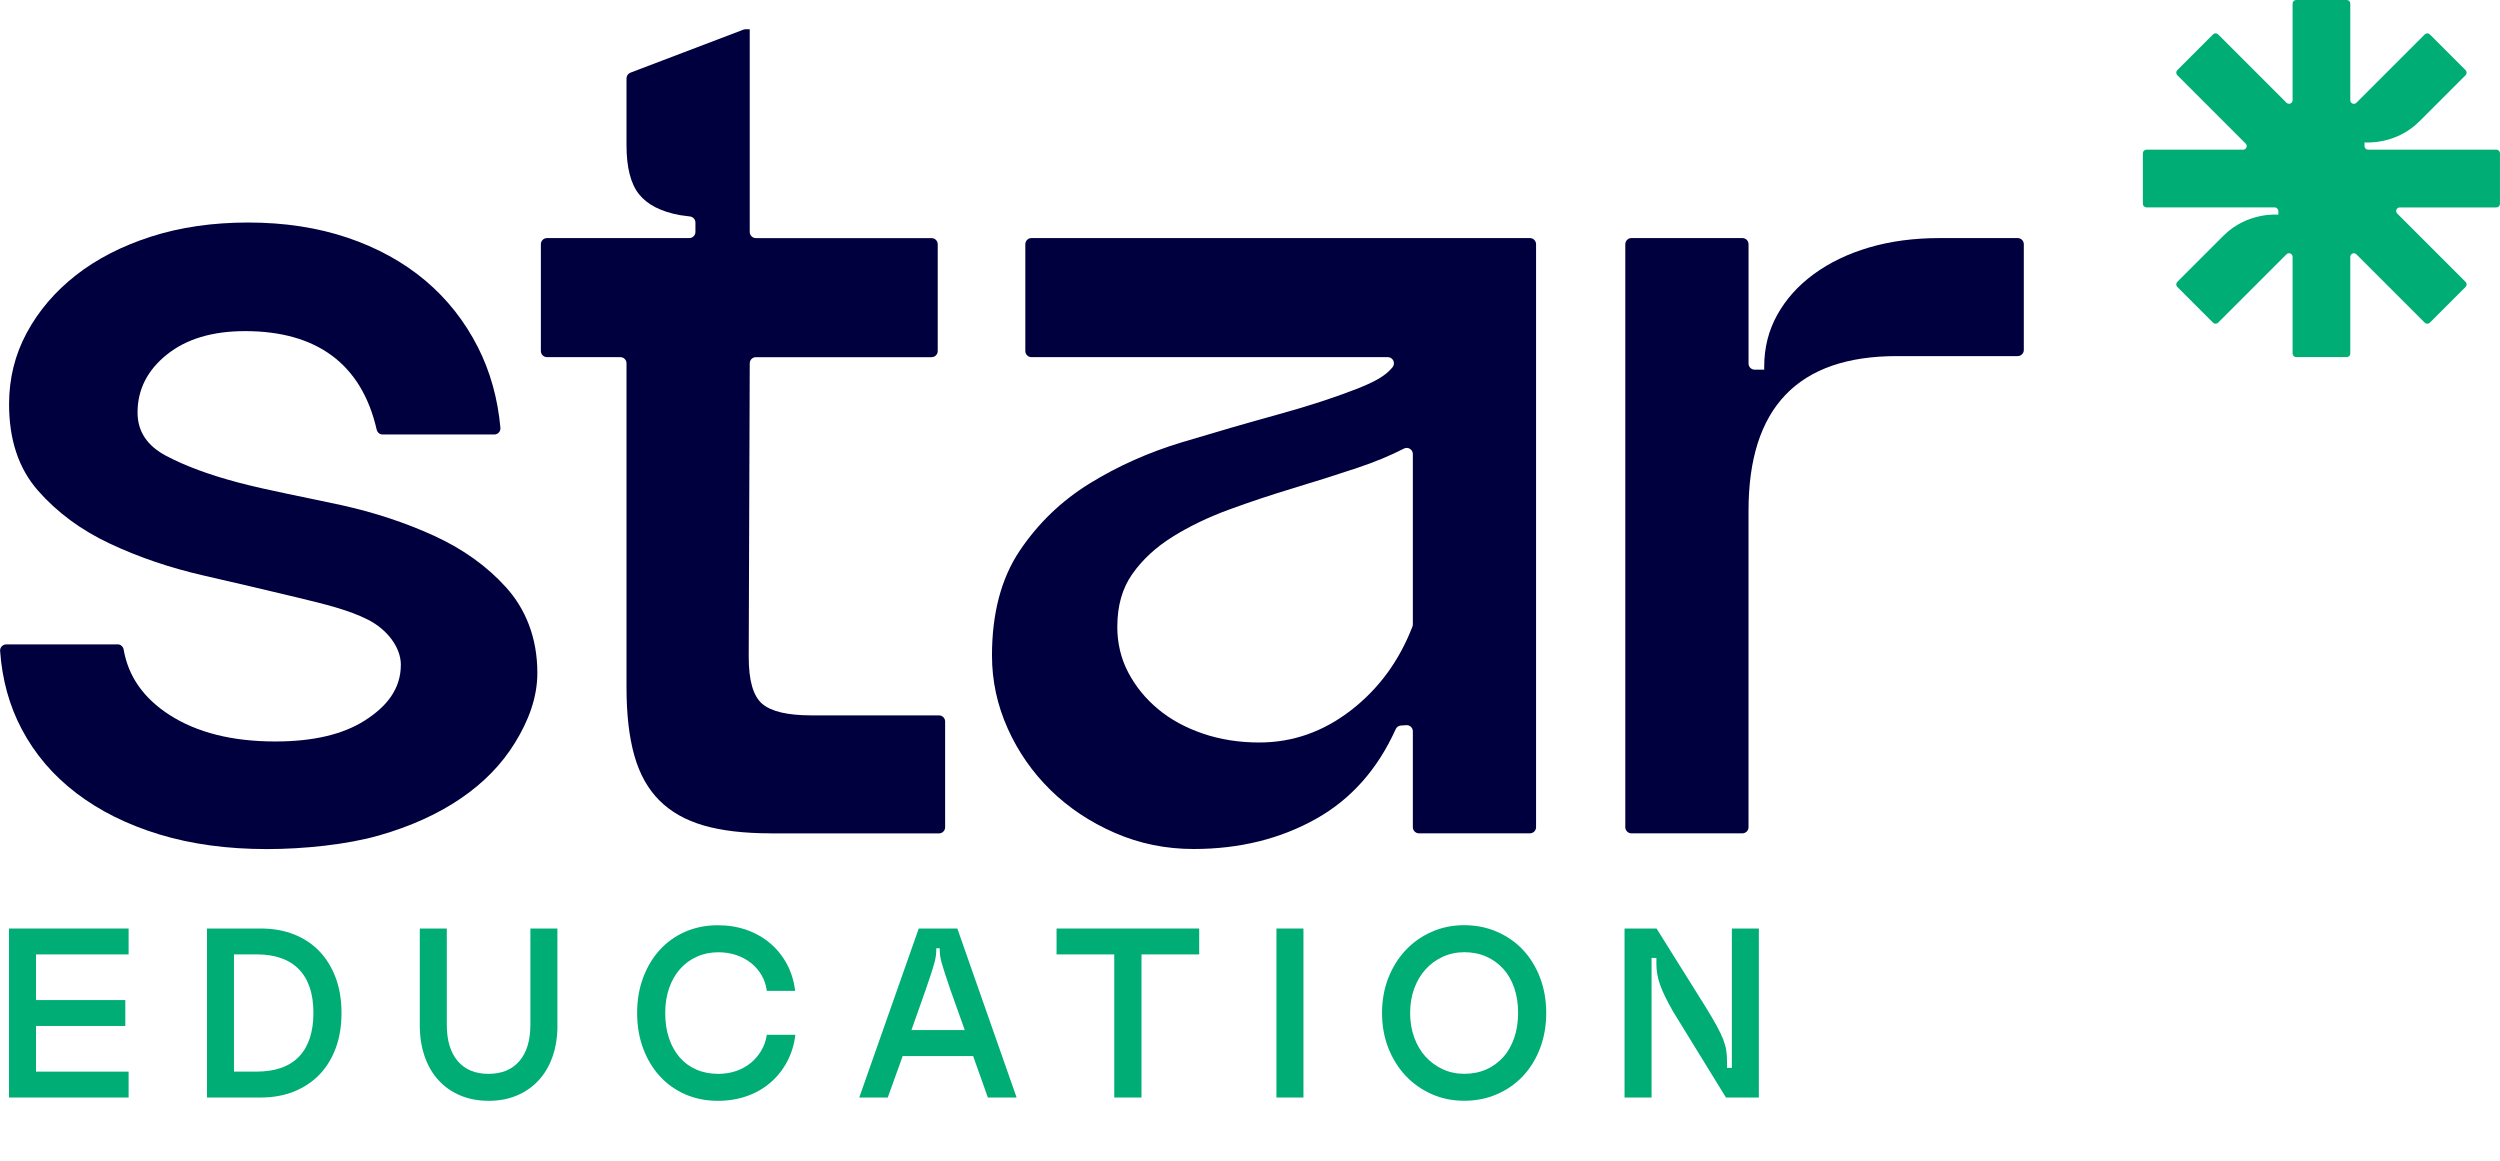
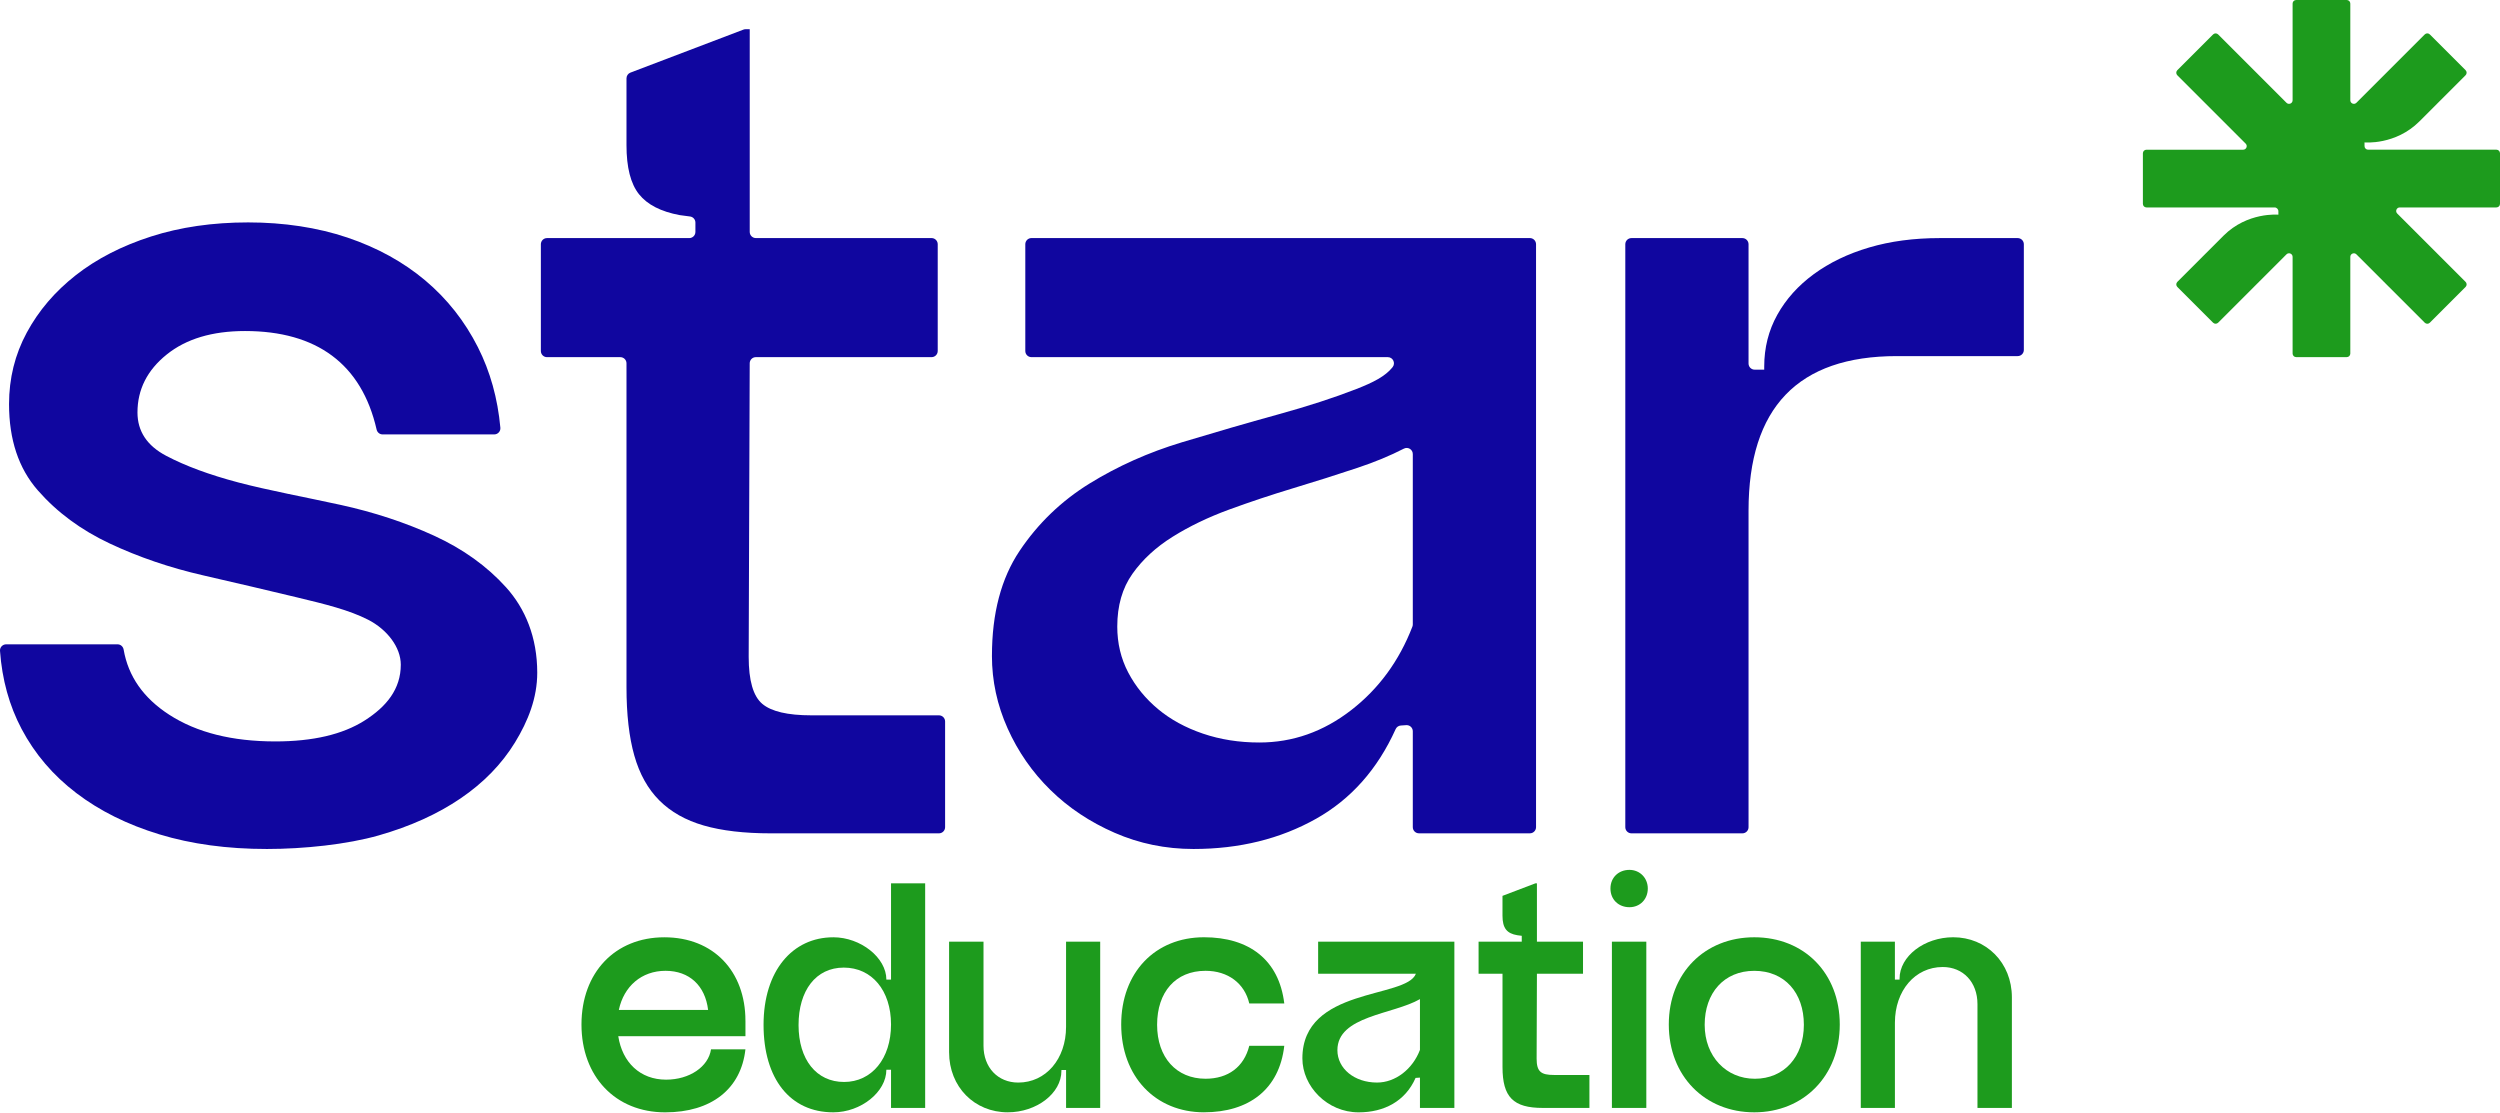
- <svg xmlns="http://www.w3.org/2000/svg" id="Layer_2" data-name="Layer 2" viewBox="0 0 93.183 43.239">
+ <svg xmlns="http://www.w3.org/2000/svg" id="Layer_2" data-name="Layer 2" viewBox="0 0 1415.75 629.9">
  <defs>
    <style>
      .cls-1 {
-         fill: #00003f;
+         fill: #10069f;
      }

      .cls-2 {
-         fill: #00ad75;
+         fill: #1d9b1d;
      }
    </style>
  </defs>
  <g id="Layer_1-2" data-name="Layer 1">
    <g>
-       <path class="cls-1" d="M36.974,24.444c0-1.582.344-2.886,1.031-3.912.687-1.025,1.557-1.862,2.608-2.511,1.051-.648,2.199-1.161,3.445-1.537,1.245-.376,2.433-.72,3.561-1.031s2.108-.629,2.939-.954c.627-.245,1.077-.472,1.349-.814.119-.151.013-.373-.179-.373h-13.282c-.126,0-.229-.102-.229-.229v-3.98c0-.126.102-.229.229-.229h18.579c.126,0,.229.102.229.229v21.729c0,.126-.102.229-.229.229h-4.135c-.126,0-.229-.102-.229-.229v-3.575c0-.132-.112-.237-.244-.228l-.203.014c-.084.006-.157.058-.192.135-.674,1.494-1.661,2.607-2.961,3.338-1.337.752-2.861,1.129-4.573,1.129-1.038,0-2.018-.201-2.939-.603-.921-.402-1.719-.934-2.394-1.596-.675-.662-1.207-1.427-1.596-2.296-.389-.869-.584-1.771-.584-2.705ZM41.645,23.354c0,.623.136,1.194.409,1.713.273.519.642.973,1.109,1.362.467.389,1.025.695,1.674.915.648.221,1.349.331,2.102.331,1.246,0,2.387-.402,3.425-1.207,1.026-.795,1.787-1.833,2.281-3.111.01-.027.016-.056.016-.086v-6.347c0-.17-.179-.282-.331-.204-.516.265-1.094.504-1.732.717-.778.26-1.576.513-2.394.759-.817.247-1.615.513-2.394.798-.778.286-1.479.623-2.102,1.012-.623.389-1.123.85-1.498,1.382-.377.532-.564,1.187-.564,1.966Z" />
-       <path class="cls-1" d="M28.723,31.061c-.986,0-1.816-.097-2.491-.292-.675-.195-1.226-.506-1.654-.934-.428-.428-.74-.986-.934-1.674-.195-.687-.292-1.537-.292-2.549v-12.071c0-.126-.102-.229-.229-.229h-2.734c-.126,0-.229-.102-.229-.229v-3.98c0-.126.102-.229.229-.229h5.303c.126,0,.229-.102.229-.229v-.349c0-.115-.085-.212-.199-.227l-.385-.051c-.701-.13-1.207-.389-1.518-.778-.311-.389-.467-.999-.467-1.829v-2.489c0-.095.059-.18.147-.214l4.212-1.603c.026-.01.054-.015.081-.015h.153v7.556c0,.126.102.229.229.229h6.549c.126,0,.229.102.229.229v3.98c0,.126-.102.229-.229.229h-6.549c-.126,0-.228.102-.229.228l-.038,10.943c0,.882.168,1.466.506,1.752.337.286.947.428,1.829.428h4.757c.126,0,.229.102.229.229v3.941c0,.126-.102.229-.229.229h-6.275Z" />
-       <path class="cls-1" d="M60.81,8.874h4.135c.126,0,.229.102.229.229v4.447c0,.126.102.229.229.229h.355v-.117c0-.701.162-1.343.486-1.927.324-.584.778-1.09,1.362-1.518.584-.428,1.271-.759,2.063-.993.791-.233,1.667-.35,2.627-.35h2.909c.126,0,.229.102.229.229v3.941c0,.126-.102.229-.229.229h-4.505c-3.685,0-5.527,1.921-5.527,5.761v11.798c0,.126-.102.229-.229.229h-4.135c-.126,0-.229-.102-.229-.229V9.103c0-.126.102-.229.229-.229Z" />
-       <path class="cls-1" d="M4.383,24.016c.114,0,.207.084.226.196.173.999.74,1.81,1.704,2.432,1.025.662,2.341.993,3.951.993,1.401,0,2.51-.259,3.328-.778.817-.519,1.349-1.173,1.349-2.082,0-.648-.508-1.313-1.221-1.677-.714-.363-1.582-.574-2.658-.834-1.077-.259-2.238-.532-3.484-.817-1.245-.285-2.407-.681-3.484-1.187-1.077-.506-1.972-1.168-2.686-1.985-.714-.817-1.07-1.888-1.07-3.211,0-.96.22-1.849.662-2.666.441-.817,1.051-1.531,1.829-2.141.778-.609,1.713-1.09,2.802-1.44,1.09-.35,2.296-.525,3.62-.525,1.349,0,2.582.189,3.698.564,1.115.377,2.082.909,2.9,1.596.817.688,1.472,1.518,1.966,2.491.458.905.738,1.907.837,3.003.012.133-.095.247-.229.247h-4.161c-.107,0-.198-.076-.222-.18-.559-2.449-2.237-3.673-4.904-3.673-1.22,0-2.193.292-2.919.876-.727.584-1.09,1.304-1.09,2.16,0,.701.356,1.239,1.07,1.615.713.377,1.608.707,2.686.993,1.077.286,2.57.564,3.815.837,1.245.272,2.407.656,3.484,1.148,1.076.493,1.972,1.135,2.686,1.927.713.792,1.161,1.859,1.161,3.183,0,.934-.337,1.793-.83,2.597-.493.805-1.168,1.499-2.024,2.082-.856.584-1.875,1.045-3.056,1.382-1.181.337-2.79.506-4.166.506-1.479,0-2.816-.182-4.009-.545-1.194-.363-2.225-.876-3.094-1.537-.87-.662-1.551-1.46-2.043-2.394-.459-.869-.727-1.839-.803-2.91-.009-.131.097-.243.229-.243h4.152Z" />
-       <path class="cls-2" d="M93.05,7.732h-3.604c-.119,0-.178.143-.094.227l2.548,2.548c.052.052.052.136 0.0.188l-1.333,1.333c-.052.052-.136.052-.188 0l-2.549-2.549c-.084-.084-.227-.024-.227.094v3.604c0,.074-.06.133-.133.133h-1.885c-.074,0-.133-.06-.133-.133v-3.605c0-.119-.143-.178-.227-.094l-2.549,2.549c-.052.052-.136.052-.188,0l-1.333-1.333c-.052-.052-.052-.136-0-.188.256-.256.996-.996,1.721-1.721.895-.895,2.046-.784,2.046-.784v-.128c0-.079-.064-.143-.143-.143h-4.774c-.074,0-.133-.06-.133-.133v-1.886c0-.074.06-.133.133-.133h3.604c.119,0,.178-.143.094-.227l-2.548-2.548c-.052-.052-.052-.136-0-.188l1.333-1.334c.052-.052.136-.052.188 0l2.549,2.549c.084.084.227.024.227-.094V.133c0-.074.06-.133.133-.133h1.885c.074,0,.133.06.133.133v3.604c0,.119.143.178.227.094l2.549-2.549c.052-.052.136-.052.188-0l1.333,1.333c.052.052.052.136 0.0.188-.256.256-.996.996-1.721,1.721-.895.895-2.046.784-2.046.784v.138c0,.074.06.133.133.133h4.783c.074,0,.133.06.133.133v1.886c0,.074-.06.133-.133.133Z" />
+       <path class="cls-1" d="M561.74,371.38c0-24.04,5.22-43.85,15.67-59.43,10.44-15.57,23.66-28.28,39.62-38.14,15.97-9.85,33.41-17.64,52.34-23.36,18.92-5.71,36.96-10.94,54.11-15.67,17.15-4.73,32.03-9.56,44.65-14.49,9.53-3.72,16.36-7.17,20.5-12.37,1.82-2.29.2-5.67-2.72-5.67h-201.81c-1.92,0-3.47-1.56-3.47-3.48v-60.47c0-1.92,1.56-3.48,3.47-3.48h282.28c1.92,0,3.48,1.56,3.48,3.48v330.13c0,1.92-1.56,3.48-3.48,3.48h-62.83c-1.92,0-3.48-1.56-3.48-3.48v-54.31c0-2.01-1.7-3.6-3.71-3.47l-3.09.21c-1.28.08-2.39.88-2.92,2.05-10.24,22.69-25.24,39.6-44.99,50.72-20.31,11.43-43.47,17.15-69.49,17.15-15.77,0-30.66-3.06-44.65-9.17-14-6.11-26.12-14.19-36.37-24.25-10.26-10.05-18.33-21.68-24.25-34.89-5.92-13.21-8.87-26.91-8.87-41.1M632.71,354.83c0,9.46,2.07,18.14,6.21,26.02,4.14,7.89,9.76,14.78,16.86,20.7,7.1,5.91,15.57,10.55,25.43,13.9,9.85,3.35,20.5,5.03,31.93,5.03,18.93,0,36.27-6.11,52.04-18.33,15.6-12.09,27.15-27.84,34.65-47.27.16-.41.24-.86.24-1.3v-96.43c0-2.59-2.72-4.28-5.02-3.1-7.85,4.03-16.62,7.67-26.32,10.89-11.83,3.95-23.95,7.79-36.37,11.53-12.42,3.75-24.54,7.79-36.37,12.12-11.83,4.34-22.47,9.46-31.93,15.38-9.46,5.91-17.06,12.92-22.77,20.99-5.72,8.09-8.58,18.04-8.58,29.86" />
+       <path class="cls-1" d="M436.38,471.92c-14.99,0-27.6-1.48-37.85-4.44-10.26-2.96-18.63-7.69-25.13-14.19-6.5-6.5-11.24-14.98-14.19-25.43-2.96-10.44-4.43-23.36-4.43-38.73v-183.4c0-1.92-1.56-3.47-3.48-3.47h-41.54c-1.92,0-3.47-1.56-3.47-3.48v-60.47c0-1.92,1.56-3.48,3.47-3.48h80.57c1.92,0,3.48-1.56,3.48-3.48v-5.31c0-1.74-1.29-3.21-3.02-3.44l-5.85-.78c-10.65-1.97-18.33-5.91-23.07-11.83-4.73-5.92-7.09-15.17-7.09-27.8v-37.82c0-1.44.89-2.74,2.24-3.25l63.99-24.35c.4-.15.81-.23,1.24-.23h2.32v114.8c0,1.92,1.56,3.48,3.48,3.48h99.5c1.92,0,3.48,1.56,3.48,3.48v60.47c0,1.92-1.56,3.48-3.48,3.48h-99.51c-1.92,0-3.47,1.55-3.48,3.46l-.58,166.26c0,13.41,2.56,22.28,7.69,26.61,5.12,4.34,14.39,6.51,27.79,6.51h72.27c1.92,0,3.48,1.56,3.48,3.48v59.87c0,1.92-1.56,3.48-3.48,3.48h-95.34Z" />
+       <path class="cls-1" d="M923.89,134.83h62.83c1.92,0,3.48,1.56,3.48,3.48v67.56c0,1.92,1.56,3.47,3.48,3.47h5.4v-1.78c0-10.64,2.46-20.4,7.39-29.27,4.93-8.87,11.83-16.56,20.7-23.06,8.87-6.5,19.31-11.53,31.34-15.08,12.02-3.55,25.33-5.32,39.92-5.32h44.19c1.92,0,3.48,1.56,3.48,3.48v59.87c0,1.92-1.56,3.48-3.48,3.48h-68.44c-55.99,0-83.98,29.18-83.98,87.52v179.26c0,1.92-1.56,3.48-3.48,3.48h-62.83c-1.92,0-3.48-1.56-3.48-3.48V138.31c0-1.92,1.56-3.48,3.48-3.48" />
+       <path class="cls-1" d="M66.57,364.88c1.73,0,3.14,1.27,3.44,2.97,2.62,15.19,11.25,27.5,25.88,36.94,15.57,10.05,35.57,15.08,60.02,15.08,21.29,0,38.14-3.94,50.56-11.83,12.42-7.88,20.5-17.83,20.5-31.63,0-9.85-7.71-19.95-18.55-25.48-10.85-5.52-24.03-8.73-40.38-12.67-16.37-3.94-34.01-8.08-52.93-12.42-18.92-4.33-36.57-10.35-52.93-18.04-16.36-7.69-29.96-17.74-40.8-30.16-10.85-12.42-16.26-28.68-16.26-48.79,0-14.58,3.34-28.09,10.05-40.51,6.7-12.42,15.97-23.26,27.79-32.53,11.83-9.26,26.02-16.56,42.58-21.88,16.56-5.32,34.89-7.98,55-7.98s39.23,2.87,56.18,8.58c16.94,5.72,31.64,13.81,44.06,24.25,12.42,10.45,22.37,23.06,29.86,37.85,6.96,13.76,11.21,28.97,12.72,45.62.18,2.02-1.44,3.76-3.47,3.76h-63.23c-1.63,0-3.02-1.15-3.38-2.74-8.5-37.2-33.98-55.81-74.52-55.81-18.54,0-33.32,4.43-44.35,13.3-11.04,8.87-16.56,19.81-16.56,32.82,0,10.64,5.41,18.83,16.26,24.54,10.84,5.72,24.44,10.75,40.8,15.08,16.36,4.34,39.05,8.58,57.97,12.72,18.92,4.14,36.57,9.96,52.93,17.44,16.35,7.49,29.96,17.25,40.8,29.27,10.84,12.03,17.63,28.25,17.63,48.36,0,14.19-5.12,27.24-12.6,39.46-7.5,12.23-17.74,22.77-30.75,31.64-13.01,8.87-28.49,15.88-46.42,21-17.94,5.12-42.4,7.69-63.29,7.69-22.47,0-42.78-2.76-60.91-8.28-18.14-5.52-33.81-13.31-47.01-23.36-13.21-10.05-23.56-22.18-31.05-36.37C5.24,399.58,1.17,384.84,0,368.57c-.14-2,1.48-3.69,3.48-3.69h63.09Z" />
+       <path class="cls-2" d="M1413.73,117.47h-54.75c-1.8,0-2.7,2.18-1.43,3.45l38.71,38.71c.79.79.79,2.07,0,2.86l-20.25,20.26c-.79.79-2.07.79-2.86,0l-38.72-38.72c-1.27-1.27-3.45-.37-3.45,1.43v54.76c0,1.12-.91,2.02-2.02,2.02h-28.64c-1.12,0-2.02-.91-2.02-2.02v-54.77c0-1.8-2.18-2.7-3.45-1.43l-38.72,38.72c-.79.79-2.07.79-2.86,0l-20.25-20.25c-.79-.79-.79-2.07,0-2.86,3.89-3.89,15.14-15.14,26.14-26.14,13.6-13.6,31.09-11.91,31.09-11.91v-1.94c0-1.2-.97-2.17-2.17-2.17h-72.54c-1.12,0-2.02-.91-2.02-2.02v-28.65c0-1.12.91-2.02,2.02-2.02h54.75c1.8,0,2.71-2.18,1.43-3.45l-38.71-38.71c-.79-.79-.79-2.07,0-2.86l20.26-20.26c.79-.79,2.07-.79,2.86,0l38.72,38.72c1.27,1.27,3.45.37,3.45-1.43V2.02c0-1.12.91-2.02,2.02-2.02h28.64c1.12,0,2.02.91,2.02,2.02v54.76c0,1.8,2.18,2.71,3.45,1.43l38.72-38.72c.79-.79,2.07-.79,2.86,0l20.25,20.25c.79.79.79,2.07,0,2.86-3.89,3.89-15.14,15.14-26.14,26.14-13.6,13.6-31.09,11.91-31.09,11.91v2.1c0,1.12.91,2.02,2.02,2.02h72.68c1.12,0,2.02.91,2.02,2.02v28.65c0,1.12-.91,2.02-2.02,2.02" />
      <g>
-         <path class="cls-2" d="M.335,40.908v-6.299h4.459v.965H1.342v1.702h3.329v.965H1.342v1.702h3.452v.965H.335Z" />
-         <path class="cls-2" d="M12.729,37.758c0,.479-.07.913-.212,1.301-.143.387-.344.717-.605.989-.262.273-.578.484-.949.635-.371.149-.785.225-1.243.225h-2.005v-6.299h2.005c.458,0,.872.073,1.243.221s.688.358.949.634.463.607.605.994c.142.388.212.821.212,1.301ZM11.682,37.75c0-.709-.18-1.249-.54-1.62-.359-.371-.886-.557-1.578-.557h-.843v4.369h.843c.697,0,1.226-.188,1.583-.561.356-.374.535-.918.535-1.632Z" />
-         <path class="cls-2" d="M20.778,38.216c0,.437-.062.828-.185,1.174-.122.347-.297.641-.523.884-.227.242-.496.43-.81.561s-.661.196-1.043.196c-.393,0-.747-.067-1.063-.201-.316-.133-.587-.322-.811-.568-.224-.245-.395-.541-.515-.888-.12-.346-.181-.731-.181-1.157v-3.607h1.007v3.591c0,.578.135,1.027.404,1.346.271.319.653.479,1.149.479s.881-.159,1.154-.479c.272-.318.408-.768.408-1.346v-3.591h1.007v3.607Z" />
-         <path class="cls-2" d="M29.646,38.568c-.043.365-.146.699-.307,1.002s-.368.563-.621.781c-.254.219-.547.387-.88.504s-.692.176-1.08.176c-.441,0-.847-.081-1.215-.241-.368-.161-.685-.386-.948-.676-.265-.288-.472-.634-.622-1.034-.15-.401-.225-.842-.225-1.321s.074-.92.225-1.321c.15-.4.357-.746.622-1.035.264-.289.58-.514.948-.675.368-.16.773-.241,1.215-.241.388,0,.746.059,1.076.176s.622.284.875.499c.254.216.461.474.622.773.16.3.263.633.307.998h-1.056c-.027-.213-.093-.408-.196-.585s-.234-.328-.393-.454c-.158-.125-.341-.224-.548-.295-.207-.07-.431-.105-.671-.105-.289,0-.555.054-.798.163-.242.109-.451.262-.625.458-.175.196-.312.434-.409.712-.099.278-.147.589-.147.933s.046.654.139.933.226.517.397.716.38.352.625.458c.246.106.519.159.818.159.234,0,.455-.035.663-.106.207-.07.39-.172.548-.303s.289-.284.393-.462c.104-.177.172-.372.204-.585h1.063Z" />
-         <path class="cls-2" d="M37.892,40.908h-1.071l-.549-1.546h-2.626l-.556,1.546h-1.063l2.217-6.299h1.439l2.209,6.299ZM35.421,36.883c-.082-.24-.148-.439-.2-.598s-.093-.292-.123-.4c-.03-.109-.049-.198-.057-.267-.009-.067-.013-.129-.013-.184v-.09h-.131v.09c0,.06-.004.123-.013.188-.008.065-.025.149-.053.253s-.066.236-.118.397c-.053.16-.122.366-.209.617l-.532,1.505h1.988l-.54-1.513Z" />
-         <path class="cls-2" d="M41.532,35.574h-2.151v-.965h5.317v.965h-2.151v5.334h-1.015v-5.334Z" />
-         <path class="cls-2" d="M47.577,40.908v-6.299h1.007v6.299h-1.007Z" />
-         <path class="cls-2" d="M51.513,37.758c0-.469.077-.902.232-1.301.156-.398.37-.743.643-1.035.272-.291.596-.521.97-.687.373-.167.778-.25,1.215-.25.441,0,.851.082,1.227.246.376.163.699.39.97.679.27.289.481.634.634,1.034.152.401.229.839.229,1.313s-.077.912-.229,1.312c-.152.401-.364.746-.634,1.035-.271.289-.594.516-.97.679-.376.164-.785.246-1.227.246-.437,0-.842-.084-1.215-.25-.374-.166-.697-.396-.97-.687-.272-.292-.486-.637-.643-1.035-.155-.398-.232-.832-.232-1.301ZM52.56,37.758c0,.327.05.63.151.908.101.278.241.517.421.716.181.199.393.355.639.47.245.115.515.172.81.172.3,0,.572-.054.818-.163.245-.109.456-.264.634-.463.177-.198.313-.438.409-.72.095-.28.143-.59.143-.928,0-.339-.048-.646-.143-.925-.096-.278-.232-.516-.409-.712-.178-.196-.389-.349-.634-.458-.246-.109-.519-.163-.818-.163-.289,0-.558.057-.806.171-.248.115-.462.271-.643.471-.18.199-.32.438-.421.716-.102.278-.151.581-.151.908Z" />
-         <path class="cls-2" d="M64.332,40.908l-1.972-3.207c-.115-.201-.212-.383-.291-.544-.079-.16-.143-.311-.192-.449-.049-.14-.084-.271-.105-.397-.022-.125-.033-.251-.033-.376v-.229h-.18v5.203h-1.007v-6.299h1.194l1.816,2.904c.175.283.315.521.422.716.105.193.188.363.245.511.057.147.095.284.114.409.02.126.028.265.028.417v.237h.181v-5.194h1.006v6.299h-1.227Z" />
+         <path class="cls-2" d="M422.15,578.03v8.76h-72.03c2.31,14.87,12.39,24.62,27.09,24.62,13.22,0,23.96-7.27,25.44-17.18h19.49c-2.48,22.47-19.33,35.69-45.43,35.69-28.25,0-47.42-20.32-47.42-49.73s19-49.4,46.92-49.4,45.93,19.33,45.93,47.25ZM350.45,571.91h50.55c-1.65-13.71-10.57-22.14-24.12-22.14s-23.62,8.76-26.43,22.14Z" />
+         <path class="cls-2" d="M471.88,530.78c15.53,0,30.07,11.56,30.07,23.96h2.64v-54.52h19.33v127.21h-19.33v-21.64h-2.64c0,12.56-14.37,24.12-30.07,24.12-24.45,0-39.48-19-39.48-49.56s16.36-49.56,39.48-49.56ZM477.99,612.72c15.69,0,26.6-13.22,26.6-32.55s-10.9-32.22-26.76-32.22-25.61,13.05-25.61,32.55,10.08,32.22,25.77,32.22Z" />
+         <path class="cls-2" d="M603.72,627.42v-21.48h-2.64v.5c0,12.72-14.04,23.46-30.4,23.46-18.83,0-33.21-14.37-33.21-34.03v-62.61h19.49v58.98c0,12.23,8.1,20.82,19.66,20.82,15.69,0,27.09-13.38,27.09-31.55v-48.24h19.33v94.17h-19.33Z" />
+         <path class="cls-2" d="M681.86,629.9c-27.59,0-46.92-20.32-46.92-49.73s19.16-49.4,46.92-49.4c25.44,0,42.46,12.72,45.43,37.5h-19.82c-2.64-11.4-12.06-18.5-24.78-18.5-17.02,0-27.42,12.06-27.42,30.56s10.9,30.56,27.42,30.56c12.89,0,21.81-6.77,24.78-18.67h19.82c-2.81,24.78-20.16,37.67-45.43,37.67Z" />
+         <path class="cls-2" d="M801.8,551.43h-55.34v-18.17h77.15v94.17h-19.49v-17.18l-2.48.17c-5.78,13.22-17.84,19.5-32.22,19.5-17.84,0-31.88-14.7-31.88-30.56,0-40.48,58.81-33.7,64.27-47.91ZM779.83,613.05c10.41,0,20.16-7.6,24.29-18.5v-28.75c-15.2,8.76-46.75,9.42-46.75,28.91,0,10.41,9.58,18.34,22.47,18.34Z" />
+         <path class="cls-2" d="M873.67,627.42c-16.69,0-22.8-6.11-22.8-23.13v-52.87h-13.55v-18.17h24.45v-3.3l-2.48-.33c-5.95-.99-8.43-3.96-8.43-11.07v-11.23l18.67-7.1h.83v33.04h26.1v18.17h-26.1l-.17,48.08c0,7.43,2.48,9.25,9.91,9.25h19.99v18.67h-26.43Z" />
+         <path class="cls-2" d="M922.74,492.61c5.95,0,10.41,4.63,10.41,10.57s-4.29,10.57-10.41,10.57-10.74-4.3-10.74-10.57,4.63-10.57,10.74-10.57ZM912.82,533.25h19.49v94.17h-19.49v-94.17Z" />
+         <path class="cls-2" d="M993.45,530.78c28.25,0,48.41,20.32,48.41,49.4s-20.49,49.73-48.41,49.73-48.41-20.49-48.41-49.73,20.49-49.4,48.41-49.4ZM993.78,610.9c16.52,0,27.75-12.39,27.75-30.56s-10.9-30.56-28.08-30.56-28.09,12.56-28.09,30.56,12.23,30.56,28.42,30.56Z" />
+         <path class="cls-2" d="M1053.75,533.25h19.33v21.48h2.64v-.5c0-12.72,14.04-23.46,30.4-23.46,18.67,0,33.21,14.37,33.21,34.03v62.61h-19.49v-58.81c0-12.39-8.1-20.98-19.66-20.98-15.69,0-27.09,13.38-27.09,31.55v48.24h-19.33v-94.17Z" />
      </g>
    </g>
  </g>
</svg>
